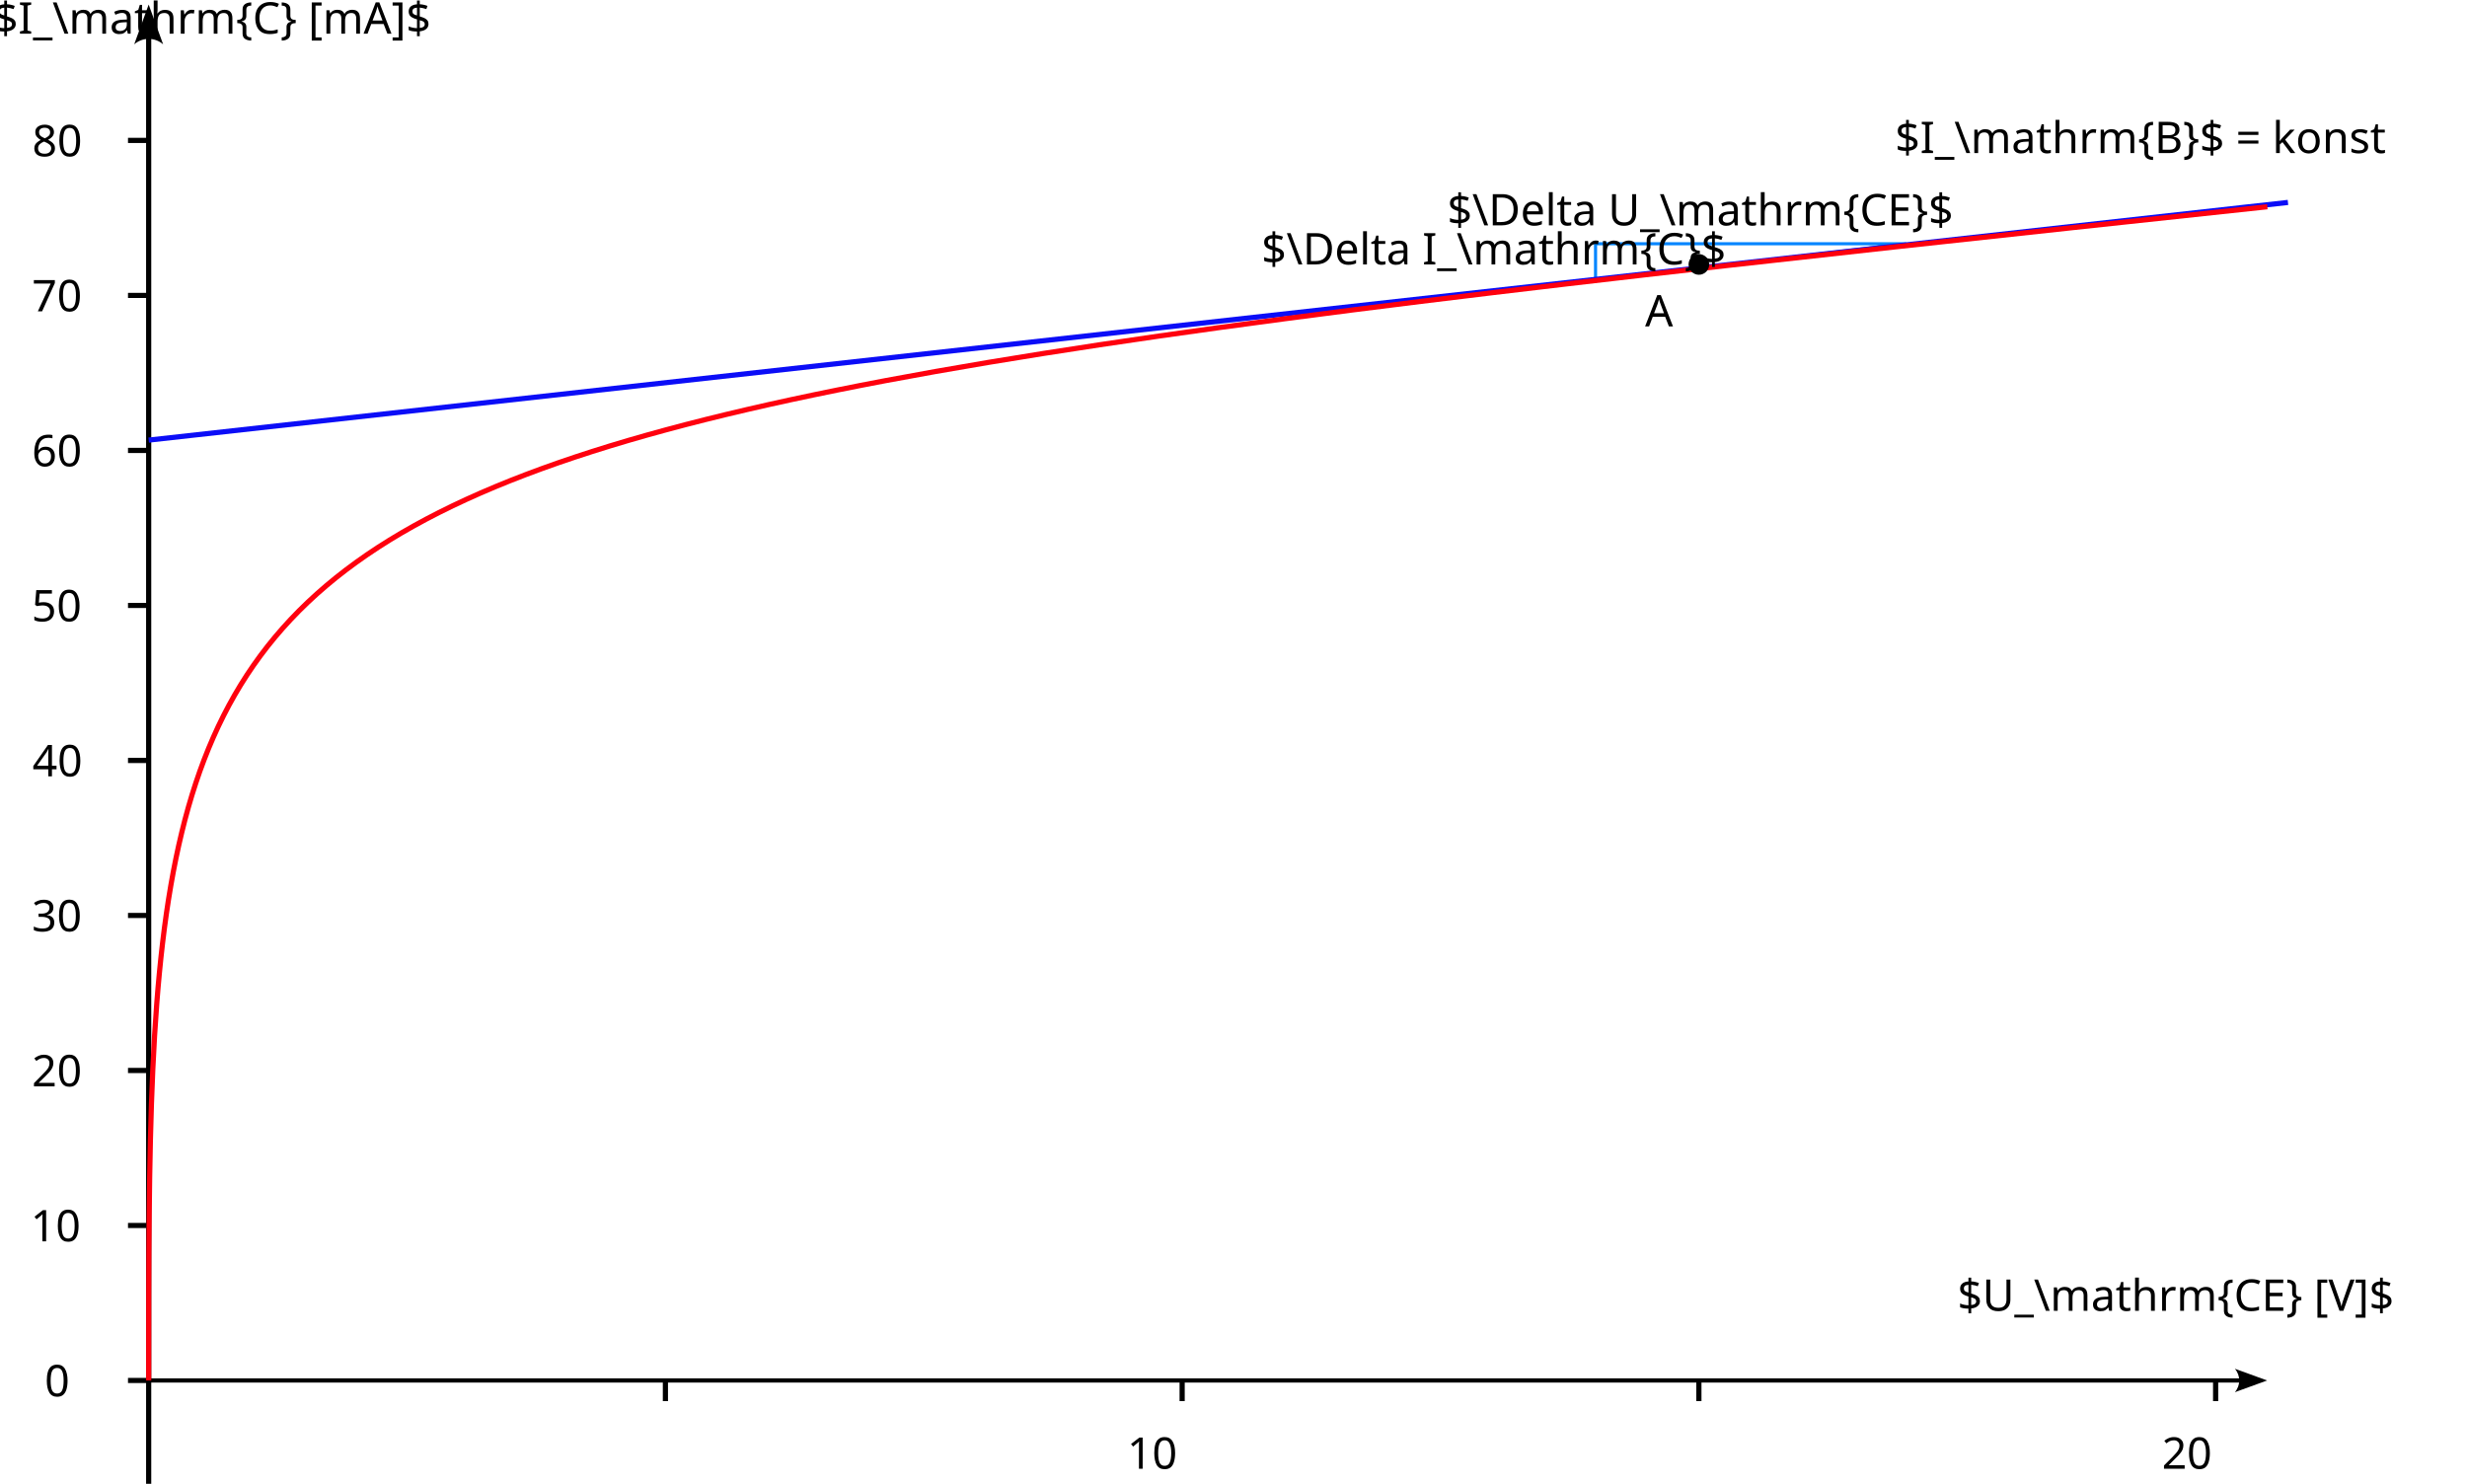
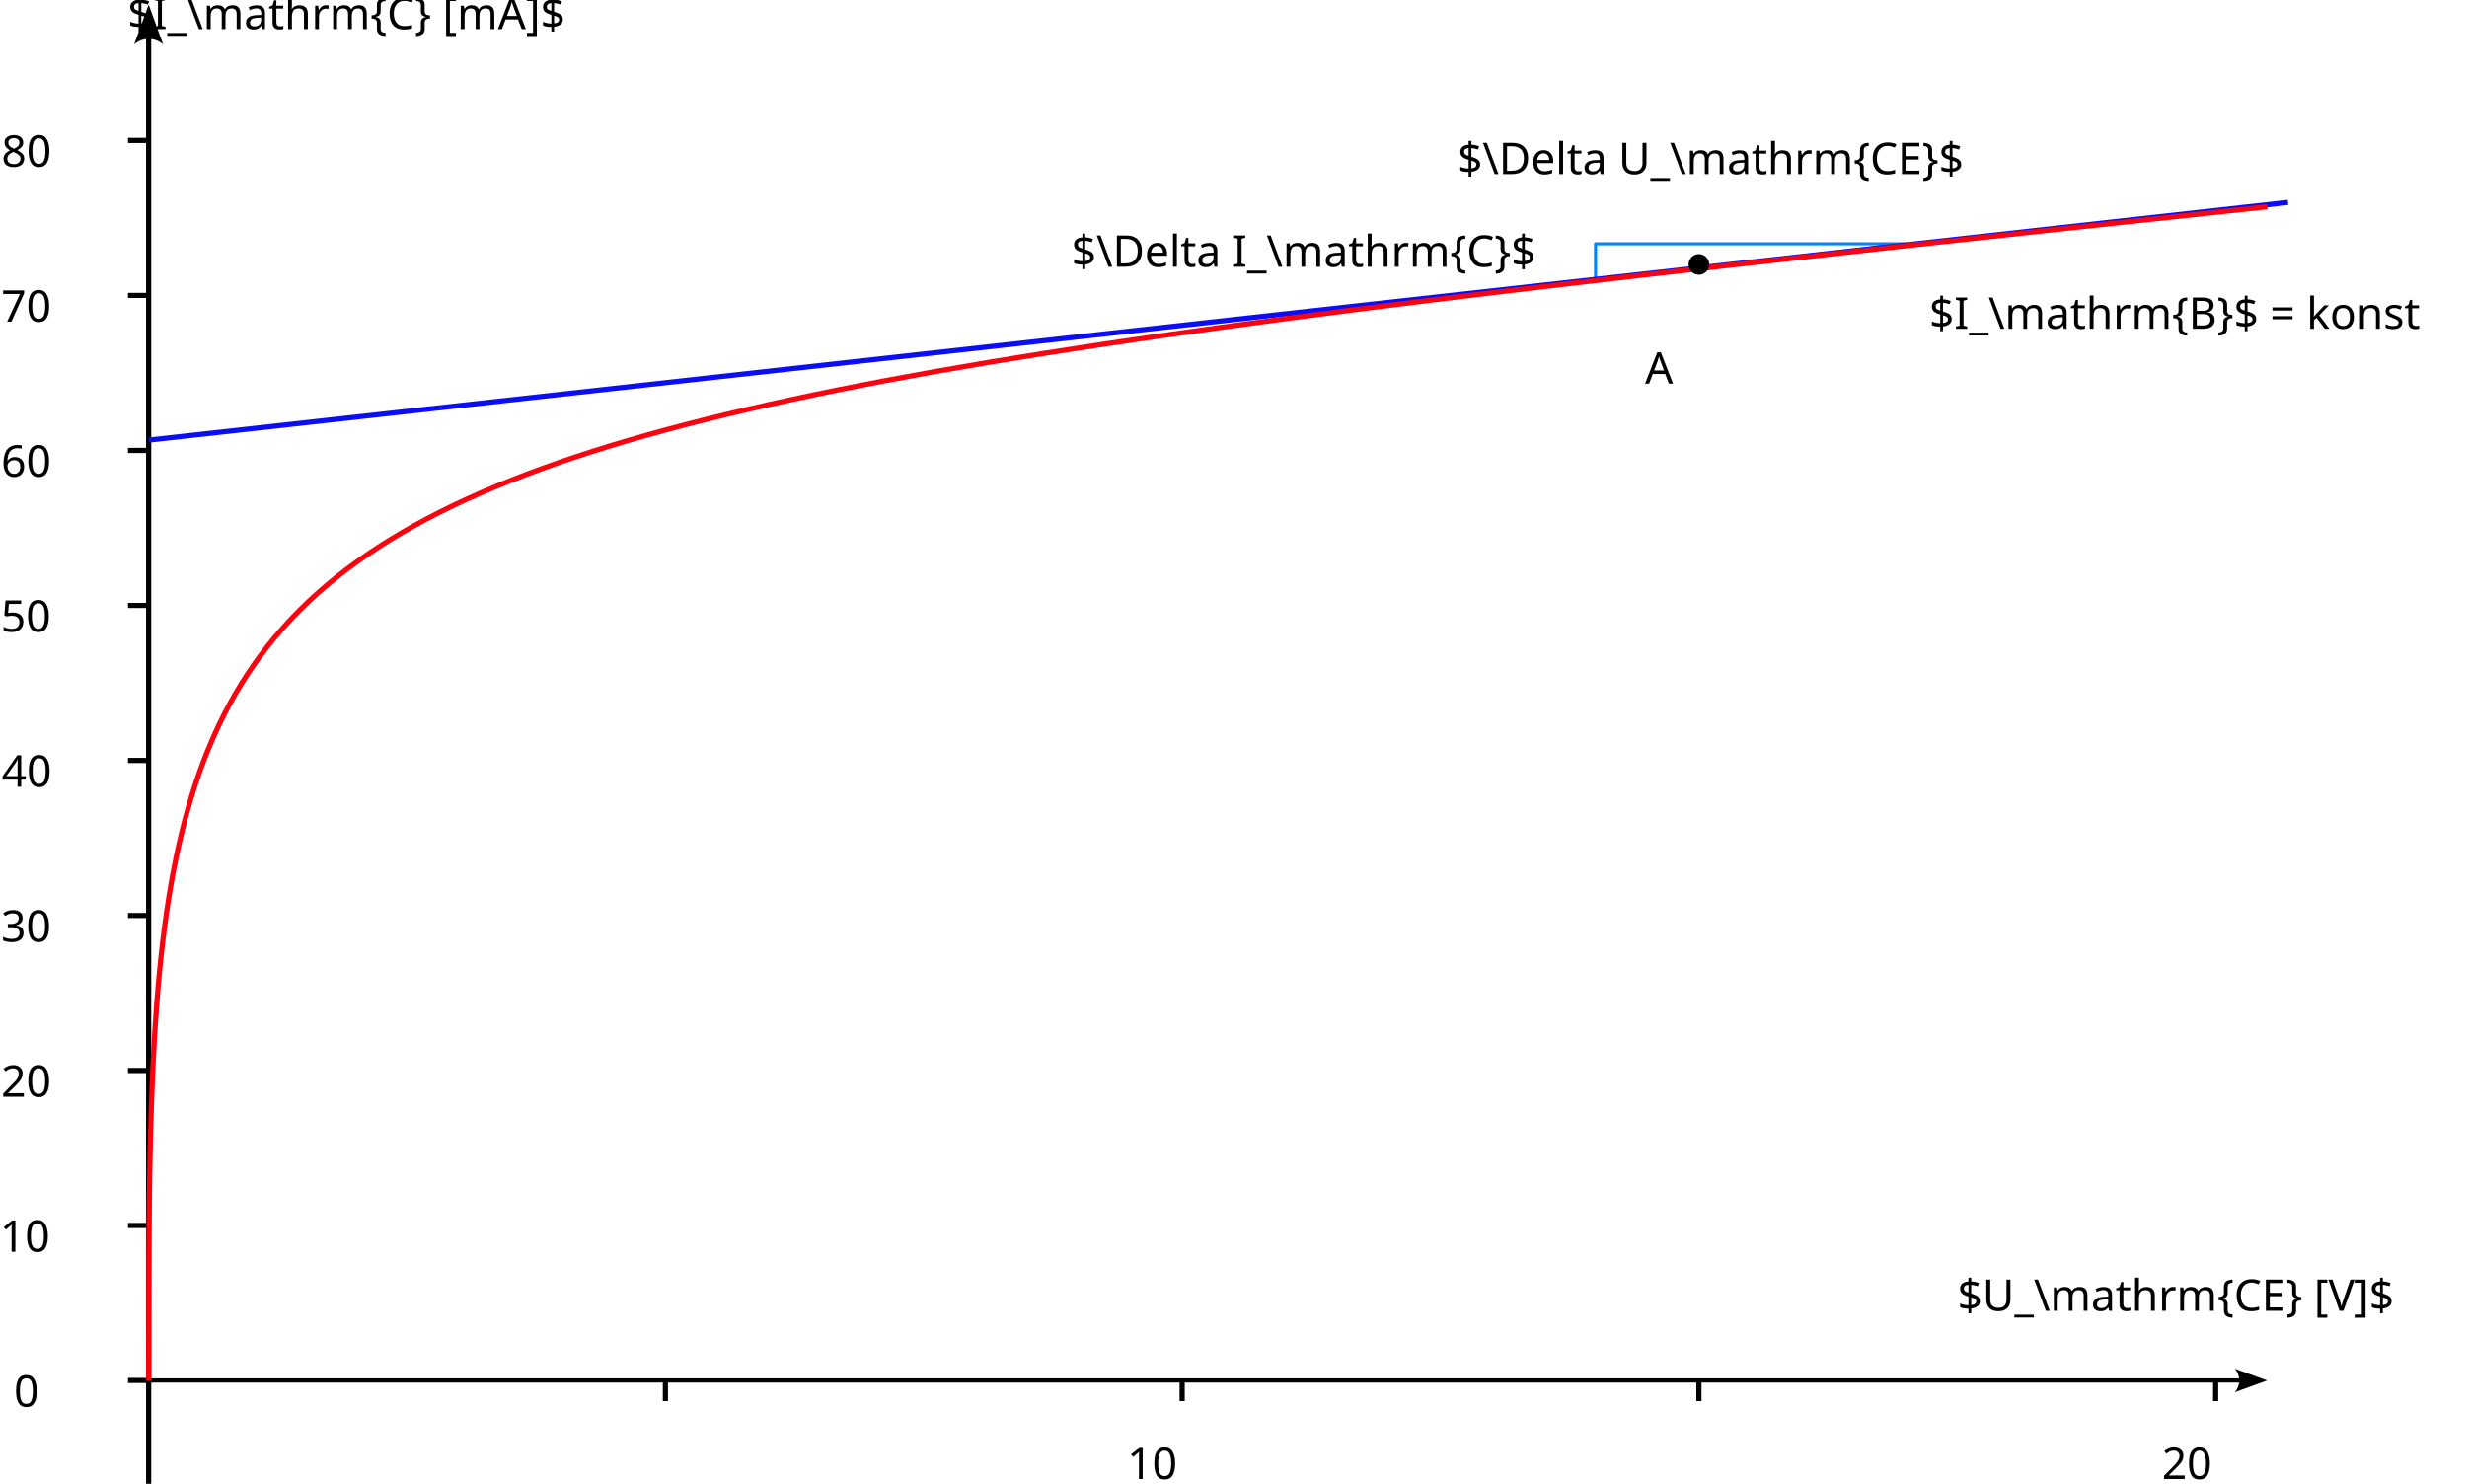
<svg xmlns="http://www.w3.org/2000/svg" width="238.708mm" height="143.588mm" viewBox="0 0 238.708 143.588" version="1.1" id="svg1" xml:space="preserve">
  <defs id="defs1">
    <marker style="overflow:visible" id="ConcaveTriangle" refX="0" refY="0" orient="auto-start-reverse" markerWidth="1" markerHeight="1" viewBox="0 0 1 1" preserveAspectRatio="xMidYMid">
      <path transform="scale(0.7)" d="M -2,-4 9,0 -2,4 c 2,-2.33 2,-5.66 0,-8 z" style="fill:context-stroke;fill-rule:evenodd;stroke:none" id="path7" />
    </marker>
    <rect x="472.753" y="422.85" width="41.78" height="21.92" id="rect26" />
  </defs>
  <g id="layer1" transform="translate(4.385083,-1.411587)">
    <text xml:space="preserve" transform="scale(0.2645833)" id="text26" style="font-size:16px;line-height:22.677px;font-family:sans-serif;-inkscape-font-specification:sans-serif;text-align:center;letter-spacing:0px;word-spacing:0px;white-space:pre;shape-inside:url(#rect26);display:inline;fill:none;fill-opacity:1;fill-rule:evenodd;stroke:#000000;stroke-width:0.945;stroke-linejoin:round;stroke-miterlimit:0;stroke-dasharray:none;stroke-opacity:1" />
    <g id="use30-1-4-2" transform="matrix(0.5157616,0,0,0.5157616,65.61624,5.738945)">
      <path style="fill:none;fill-opacity:1;fill-rule:evenodd;stroke:#0085ff;stroke-width:0.582;stroke-linejoin:round;stroke-miterlimit:0;stroke-opacity:1;stroke-dasharray:none" d="m 163.61,44.207 v -6.863 h 58.166 z" id="path6" />
      <path style="fill:#000000;fill-rule:evenodd;stroke:#000000;stroke-width:0.969;stroke-linejoin:round;stroke-miterlimit:0;stroke-dasharray:none;marker-start:url(#ConcaveTriangle)" d="M -107.833,-1.433 V 270.011" id="path1" />
      <path style="fill:#000000;fill-rule:evenodd;stroke:#000000;stroke-width:0.787;stroke-linejoin:round;stroke-miterlimit:0;stroke-dasharray:none;marker-end:url(#ConcaveTriangle)" d="M -107.833,250.622 H 284.648" id="path2" />
-       <text xml:space="preserve" style="font-size:8.208px;line-height:13.572px;font-family:sans-serif;-inkscape-font-specification:sans-serif;text-align:center;letter-spacing:0px;word-spacing:0px;text-anchor:middle;fill:#000000;fill-opacity:1;fill-rule:evenodd;stroke:none;stroke-width:0.969;stroke-linejoin:round;stroke-miterlimit:0;stroke-dasharray:none;stroke-opacity:1" x="-88.47" y="-2.074" id="text24">
-         <tspan id="tspan24" style="stroke-width:0.969" x="-88.47" y="-2.074">$I_\mathrm{C} [mA]$</tspan>
+       <text xml:space="preserve" style="font-size:8.208px;line-height:13.572px;font-family:sans-serif;-inkscape-font-specification:sans-serif;text-align:center;letter-spacing:0px;word-spacing:0px;text-anchor:middle;fill:#000000;fill-opacity:1;fill-rule:evenodd;stroke:none;stroke-width:0.969;stroke-linejoin:round;stroke-miterlimit:0;stroke-dasharray:none;stroke-opacity:1" x="-63.265" y="-2.938" id="text24">
+         <tspan id="tspan24" style="stroke-width:0.969" x="-63.265" y="-2.938">$I_\mathrm{C} [mA]$</tspan>
      </text>
      <text xml:space="preserve" style="font-size:8.208px;line-height:13.572px;font-family:sans-serif;-inkscape-font-specification:sans-serif;text-align:center;letter-spacing:0px;word-spacing:0px;text-anchor:middle;fill:#000000;fill-opacity:1;fill-rule:evenodd;stroke:none;stroke-width:0.969;stroke-linejoin:round;stroke-miterlimit:0;stroke-dasharray:none;stroke-opacity:1" x="279.917" y="237.549" id="text25">
        <tspan id="tspan25" style="stroke-width:0.969" x="279.917" y="237.549">$U_\mathrm{CE} [V]$</tspan>
      </text>
      <path style="fill:#000000;fill-rule:evenodd;stroke:#000000;stroke-width:0.969;stroke-linejoin:round;stroke-miterlimit:0;stroke-opacity:1" d="m -111.711,192.455 h 3.878" id="path14" />
      <path style="fill:#000000;fill-rule:evenodd;stroke:#000000;stroke-width:0.969;stroke-linejoin:round;stroke-miterlimit:0;stroke-opacity:1" d="m -111.711,134.289 h 3.878" id="path17" />
      <path style="fill:#000000;fill-rule:evenodd;stroke:#000000;stroke-width:0.969;stroke-linejoin:round;stroke-miterlimit:0;stroke-opacity:1" d="m -111.711,163.372 h 3.878" id="path18" />
      <path style="fill:#000000;fill-rule:evenodd;stroke:#000000;stroke-width:0.969;stroke-linejoin:round;stroke-miterlimit:0;stroke-opacity:1" d="M -107.833,221.539 H -111.711" id="path19" />
      <path style="fill:#000000;fill-rule:evenodd;stroke:#000000;stroke-width:0.969;stroke-linejoin:round;stroke-miterlimit:0;stroke-opacity:1" d="m -111.711,76.122 h 3.878" id="path16-1" />
      <path style="fill:#000000;fill-rule:evenodd;stroke:#000000;stroke-width:0.969;stroke-linejoin:round;stroke-miterlimit:0;stroke-opacity:1" d="m -111.711,47.039 h 3.878" id="path16-2" />
      <path style="fill:#000000;fill-rule:evenodd;stroke:#000000;stroke-width:0.969;stroke-linejoin:round;stroke-miterlimit:0;stroke-opacity:1" d="m -111.711,17.956 h 3.878" id="path16-0-7" />
      <path style="fill:#000000;fill-rule:evenodd;stroke:#000000;stroke-width:0.969;stroke-linejoin:round;stroke-miterlimit:0;stroke-opacity:1" d="m -111.711,250.622 h 3.878" id="path16-0-5" />
      <path style="fill:#000000;fill-rule:evenodd;stroke:#000000;stroke-width:0.969;stroke-linejoin:round;stroke-miterlimit:0;stroke-opacity:1" d="m -111.711,105.206 h 3.878" id="path16-0-8" />
-       <text xml:space="preserve" style="font-size:8.208px;line-height:13.572px;font-family:sans-serif;-inkscape-font-specification:sans-serif;text-align:center;letter-spacing:0px;word-spacing:0px;text-anchor:middle;fill:#000000;fill-rule:evenodd;stroke:none;stroke-width:0.969;stroke-linejoin:round;stroke-miterlimit:0;stroke-opacity:1" x="-117.532" y="253.603" id="text19">
-         <tspan id="tspan19" style="stroke:none;stroke-width:0.969" x="-117.532" y="253.603">0</tspan>
+       <text xml:space="preserve" style="font-size:8.208px;line-height:13.572px;font-family:sans-serif;-inkscape-font-specification:sans-serif;text-align:center;letter-spacing:0px;word-spacing:0px;text-anchor:middle;fill:#000000;fill-rule:evenodd;stroke:none;stroke-width:0.969;stroke-linejoin:round;stroke-miterlimit:0;stroke-opacity:1" x="-123.3" y="255.546" id="text19">
+         <tspan id="tspan19" style="stroke:none;stroke-width:0.969" x="-123.3" y="255.546">0</tspan>
      </text>
-       <text xml:space="preserve" style="font-size:8.208px;line-height:13.572px;font-family:sans-serif;-inkscape-font-specification:sans-serif;text-align:center;letter-spacing:0px;word-spacing:0px;text-anchor:middle;fill:#000000;fill-rule:evenodd;stroke:none;stroke-width:0.969;stroke-linejoin:round;stroke-miterlimit:0;stroke-opacity:1" x="-117.58" y="195.439" id="text21">
-         <tspan id="tspan21" style="stroke-width:0.969" x="-117.58" y="195.439">20</tspan>
+       <text xml:space="preserve" style="font-size:8.208px;line-height:13.572px;font-family:sans-serif;-inkscape-font-specification:sans-serif;text-align:center;letter-spacing:0px;word-spacing:0px;text-anchor:middle;fill:#000000;fill-rule:evenodd;stroke:none;stroke-width:0.969;stroke-linejoin:round;stroke-miterlimit:0;stroke-opacity:1" x="-123.348" y="197.382" id="text21">
+         <tspan id="tspan21" style="stroke-width:0.969" x="-123.348" y="197.382">20</tspan>
      </text>
-       <text xml:space="preserve" style="font-size:8.208px;line-height:13.572px;font-family:sans-serif;-inkscape-font-specification:sans-serif;text-align:center;letter-spacing:0px;word-spacing:0px;text-anchor:middle;fill:#000000;fill-rule:evenodd;stroke:none;stroke-width:0.969;stroke-linejoin:round;stroke-miterlimit:0;stroke-opacity:1" x="-117.484" y="137.273" id="text22">
-         <tspan id="tspan22" style="stroke-width:0.969" x="-117.484" y="137.273">40</tspan>
+       <text xml:space="preserve" style="font-size:8.208px;line-height:13.572px;font-family:sans-serif;-inkscape-font-specification:sans-serif;text-align:center;letter-spacing:0px;word-spacing:0px;text-anchor:middle;fill:#000000;fill-rule:evenodd;stroke:none;stroke-width:0.969;stroke-linejoin:round;stroke-miterlimit:0;stroke-opacity:1" x="-123.252" y="139.216" id="text22">
+         <tspan id="tspan22" style="stroke-width:0.969" x="-123.252" y="139.216">40</tspan>
      </text>
-       <text xml:space="preserve" style="font-size:8.208px;line-height:13.572px;font-family:sans-serif;-inkscape-font-specification:sans-serif;text-align:center;letter-spacing:0px;word-spacing:0px;text-anchor:middle;fill:#000000;fill-rule:evenodd;stroke:none;stroke-width:0.969;stroke-linejoin:round;stroke-miterlimit:0;stroke-opacity:1" x="-117.58" y="79.1" id="text23">
-         <tspan id="tspan23" style="stroke-width:0.969" x="-117.58" y="79.1">60</tspan>
+       <text xml:space="preserve" style="font-size:8.208px;line-height:13.572px;font-family:sans-serif;-inkscape-font-specification:sans-serif;text-align:center;letter-spacing:0px;word-spacing:0px;text-anchor:middle;fill:#000000;fill-rule:evenodd;stroke:none;stroke-width:0.969;stroke-linejoin:round;stroke-miterlimit:0;stroke-opacity:1" x="-123.348" y="81.043" id="text23">
+         <tspan id="tspan23" style="stroke-width:0.969" x="-123.348" y="81.043">60</tspan>
      </text>
      <text xml:space="preserve" style="font-size:8.208px;line-height:13.572px;font-family:sans-serif;-inkscape-font-specification:sans-serif;text-align:center;letter-spacing:0px;word-spacing:0px;text-anchor:middle;fill:#000000;fill-rule:evenodd;stroke:none;stroke-width:0.969;stroke-linejoin:round;stroke-miterlimit:0;stroke-opacity:1" x="-119.669" y="174.834" id="text27">
        <tspan id="tspan26" style="stroke-width:0.969" x="-119.669" y="174.834" />
      </text>
-       <text xml:space="preserve" style="font-size:8.208px;line-height:13.572px;font-family:sans-serif;-inkscape-font-specification:sans-serif;text-align:center;letter-spacing:0px;word-spacing:0px;text-anchor:middle;fill:#000000;fill-opacity:1;fill-rule:evenodd;stroke:none;stroke-width:0.969;stroke-linejoin:round;stroke-miterlimit:0;stroke-dasharray:none;stroke-opacity:1" x="-117.528" y="20.94" id="text44">
-         <tspan id="tspan44" style="fill:#000000;fill-opacity:1;stroke:none;stroke-width:0.969" x="-117.528" y="20.94">80</tspan>
+       <text xml:space="preserve" style="font-size:8.208px;line-height:13.572px;font-family:sans-serif;-inkscape-font-specification:sans-serif;text-align:center;letter-spacing:0px;word-spacing:0px;text-anchor:middle;fill:#000000;fill-opacity:1;fill-rule:evenodd;stroke:none;stroke-width:0.969;stroke-linejoin:round;stroke-miterlimit:0;stroke-dasharray:none;stroke-opacity:1" x="-123.296" y="22.883" id="text44">
+         <tspan id="tspan44" style="fill:#000000;fill-opacity:1;stroke:none;stroke-width:0.969" x="-123.296" y="22.883">80</tspan>
      </text>
-       <text xml:space="preserve" style="font-size:8.208px;line-height:13.572px;font-family:sans-serif;-inkscape-font-specification:sans-serif;text-align:center;letter-spacing:0px;word-spacing:0px;text-anchor:middle;fill:#000000;fill-opacity:1;fill-rule:evenodd;stroke:none;stroke-width:0.969;stroke-linejoin:round;stroke-miterlimit:0;stroke-dasharray:none;stroke-opacity:1" x="-117.566" y="50.021" id="text44-7">
-         <tspan id="tspan44-0" style="fill:#000000;fill-opacity:1;stroke:none;stroke-width:0.969" x="-117.566" y="50.021">70</tspan>
+       <text xml:space="preserve" style="font-size:8.208px;line-height:13.572px;font-family:sans-serif;-inkscape-font-specification:sans-serif;text-align:center;letter-spacing:0px;word-spacing:0px;text-anchor:middle;fill:#000000;fill-opacity:1;fill-rule:evenodd;stroke:none;stroke-width:0.969;stroke-linejoin:round;stroke-miterlimit:0;stroke-dasharray:none;stroke-opacity:1" x="-123.334" y="51.964" id="text44-7">
+         <tspan id="tspan44-0" style="fill:#000000;fill-opacity:1;stroke:none;stroke-width:0.969" x="-123.334" y="51.964">70</tspan>
      </text>
-       <text xml:space="preserve" style="font-size:8.208px;line-height:13.572px;font-family:sans-serif;-inkscape-font-specification:sans-serif;text-align:center;letter-spacing:0px;word-spacing:0px;text-anchor:middle;fill:#000000;fill-opacity:1;fill-rule:evenodd;stroke:none;stroke-width:0.969;stroke-linejoin:round;stroke-miterlimit:0;stroke-dasharray:none;stroke-opacity:1" x="-117.632" y="108.187" id="text44-5">
-         <tspan id="tspan44-4" style="fill:#000000;fill-opacity:1;stroke:none;stroke-width:0.969" x="-117.632" y="108.187">50</tspan>
+       <text xml:space="preserve" style="font-size:8.208px;line-height:13.572px;font-family:sans-serif;-inkscape-font-specification:sans-serif;text-align:center;letter-spacing:0px;word-spacing:0px;text-anchor:middle;fill:#000000;fill-opacity:1;fill-rule:evenodd;stroke:none;stroke-width:0.969;stroke-linejoin:round;stroke-miterlimit:0;stroke-dasharray:none;stroke-opacity:1" x="-123.4" y="110.13" id="text44-5">
+         <tspan id="tspan44-4" style="fill:#000000;fill-opacity:1;stroke:none;stroke-width:0.969" x="-123.4" y="110.13">50</tspan>
      </text>
-       <text xml:space="preserve" style="font-size:8.208px;line-height:13.572px;font-family:sans-serif;-inkscape-font-specification:sans-serif;text-align:center;letter-spacing:0px;word-spacing:0px;text-anchor:middle;fill:#000000;fill-opacity:1;fill-rule:evenodd;stroke:none;stroke-width:0.969;stroke-linejoin:round;stroke-miterlimit:0;stroke-dasharray:none;stroke-opacity:1" x="-117.592" y="166.356" id="text44-59">
-         <tspan id="tspan44-43" style="fill:#000000;fill-opacity:1;stroke:none;stroke-width:0.969" x="-117.592" y="166.356">30</tspan>
+       <text xml:space="preserve" style="font-size:8.208px;line-height:13.572px;font-family:sans-serif;-inkscape-font-specification:sans-serif;text-align:center;letter-spacing:0px;word-spacing:0px;text-anchor:middle;fill:#000000;fill-opacity:1;fill-rule:evenodd;stroke:none;stroke-width:0.969;stroke-linejoin:round;stroke-miterlimit:0;stroke-dasharray:none;stroke-opacity:1" x="-123.36" y="168.299" id="text44-59">
+         <tspan id="tspan44-43" style="fill:#000000;fill-opacity:1;stroke:none;stroke-width:0.969" x="-123.36" y="168.299">30</tspan>
      </text>
-       <text xml:space="preserve" style="font-size:8.208px;line-height:13.572px;font-family:sans-serif;-inkscape-font-specification:sans-serif;text-align:center;letter-spacing:0px;word-spacing:0px;text-anchor:middle;fill:#000000;fill-opacity:1;fill-rule:evenodd;stroke:none;stroke-width:0.969;stroke-linejoin:round;stroke-miterlimit:0;stroke-dasharray:none;stroke-opacity:1" x="-117.814" y="224.52" id="text44-4">
-         <tspan id="tspan44-3" style="fill:#000000;fill-opacity:1;stroke:none;stroke-width:0.969" x="-117.814" y="224.52">10</tspan>
+       <text xml:space="preserve" style="font-size:8.208px;line-height:13.572px;font-family:sans-serif;-inkscape-font-specification:sans-serif;text-align:center;letter-spacing:0px;word-spacing:0px;text-anchor:middle;fill:#000000;fill-opacity:1;fill-rule:evenodd;stroke:none;stroke-width:0.969;stroke-linejoin:round;stroke-miterlimit:0;stroke-dasharray:none;stroke-opacity:1" x="-123.583" y="226.463" id="text44-4">
+         <tspan id="tspan44-3" style="fill:#000000;fill-opacity:1;stroke:none;stroke-width:0.969" x="-123.583" y="226.463">10</tspan>
      </text>
      <path style="fill:#000000;fill-opacity:1;fill-rule:evenodd;stroke:#000000;stroke-width:0.969;stroke-linejoin:round;stroke-miterlimit:0;stroke-dasharray:none;stroke-opacity:1" d="m 86.055,250.622 v 3.878" id="path47" />
      <path style="fill:#000000;fill-opacity:1;fill-rule:evenodd;stroke:#000000;stroke-width:0.969;stroke-linejoin:round;stroke-miterlimit:0;stroke-dasharray:none;stroke-opacity:1" d="m -10.889,250.622 v 3.878" id="path47-2" />
      <path style="fill:#000000;fill-opacity:1;fill-rule:evenodd;stroke:#000000;stroke-width:0.969;stroke-linejoin:round;stroke-miterlimit:0;stroke-dasharray:none;stroke-opacity:1" d="m 182.999,250.622 v 3.878" id="path47-8" />
      <path style="fill:#000000;fill-opacity:1;fill-rule:evenodd;stroke:#000000;stroke-width:0.969;stroke-linejoin:round;stroke-miterlimit:0;stroke-dasharray:none;stroke-opacity:1" d="m 279.943,250.622 v 3.878" id="path47-0" />
      <path style="fill:none;fill-rule:evenodd;stroke:#0b0df7;stroke-width:0.969;stroke-linejoin:round;stroke-miterlimit:0" d="M -107.833,74.184 293.515,29.589" id="path4" />
      <path style="fill:none;fill-opacity:1;fill-rule:evenodd;stroke:#ff000e;stroke-width:0.969;stroke-linejoin:round;stroke-miterlimit:0;stroke-opacity:1" d="m -107.833,250.622 c 0,-176.438 0.03,-177.662 397.471,-220.223" id="path3" />
      <ellipse style="fill:#000000;fill-opacity:1;fill-rule:evenodd;stroke:none;stroke-width:0.969;stroke-linejoin:round;stroke-miterlimit:0;stroke-opacity:1" id="path5" cx="182.999" cy="41.223" rx="1.939" ry="1.939" />
-       <text xml:space="preserve" style="font-size:8.208px;line-height:13.572px;font-family:sans-serif;-inkscape-font-specification:sans-serif;text-align:center;letter-spacing:0px;word-spacing:0px;text-anchor:middle;fill:#000000;fill-opacity:1;fill-rule:evenodd;stroke:none;stroke-width:0.969;stroke-linejoin:round;stroke-miterlimit:0;stroke-opacity:1" x="182.999" y="52.856" id="text6">
-         <tspan id="tspan6" style="stroke-width:0.969" x="182.999" y="52.856">A</tspan>
+       <text xml:space="preserve" style="font-size:8.208px;line-height:13.572px;font-family:sans-serif;-inkscape-font-specification:sans-serif;text-align:center;letter-spacing:0px;word-spacing:0px;text-anchor:middle;fill:#000000;fill-opacity:1;fill-rule:evenodd;stroke:none;stroke-width:0.969;stroke-linejoin:round;stroke-miterlimit:0;stroke-opacity:1" x="182.999" y="63.595" id="text6">
+         <tspan id="tspan6" style="stroke-width:0.969" x="182.999" y="63.595">A</tspan>
      </text>
-       <text xml:space="preserve" style="font-size:8.208px;line-height:13.572px;font-family:sans-serif;-inkscape-font-specification:sans-serif;text-align:center;letter-spacing:0px;word-spacing:0px;text-anchor:middle;fill:#000000;fill-opacity:1;fill-rule:evenodd;stroke:none;stroke-width:0.582;stroke-linejoin:round;stroke-miterlimit:0;stroke-dasharray:none;stroke-opacity:1" x="151.977" y="41.223" id="text7">
-         <tspan id="tspan7" style="fill:#000000;fill-opacity:1;stroke:none;stroke-width:0.582;stroke-opacity:1" x="151.977" y="41.223">$\Delta I_\mathrm{C}$</tspan>
+       <text xml:space="preserve" style="font-size:8.208px;line-height:13.572px;font-family:sans-serif;-inkscape-font-specification:sans-serif;text-align:center;letter-spacing:0px;word-spacing:0px;text-anchor:middle;fill:#000000;fill-opacity:1;fill-rule:evenodd;stroke:none;stroke-width:0.582;stroke-linejoin:round;stroke-miterlimit:0;stroke-dasharray:none;stroke-opacity:1" x="116.324" y="41.656" id="text7">
+         <tspan id="tspan7" style="fill:#000000;fill-opacity:1;stroke:none;stroke-width:0.582;stroke-opacity:1" x="116.324" y="41.656">$\Delta I_\mathrm{C}$</tspan>
      </text>
-       <text xml:space="preserve" style="font-size:8.208px;line-height:13.572px;font-family:sans-serif;-inkscape-font-specification:sans-serif;text-align:center;letter-spacing:0px;word-spacing:0px;text-anchor:middle;fill:#000000;fill-opacity:1;fill-rule:evenodd;stroke:none;stroke-width:0.582;stroke-linejoin:round;stroke-miterlimit:0;stroke-dasharray:none;stroke-opacity:1" x="190.728" y="33.901" id="text7-2">
-         <tspan id="tspan7-3" style="fill:#000000;fill-opacity:1;stroke:none;stroke-width:0.582;stroke-opacity:1" x="190.728" y="33.901">$\Delta U_\mathrm{CE}$</tspan>
+       <text xml:space="preserve" style="font-size:8.208px;line-height:13.572px;font-family:sans-serif;-inkscape-font-specification:sans-serif;text-align:center;letter-spacing:0px;word-spacing:0px;text-anchor:middle;fill:#000000;fill-opacity:1;fill-rule:evenodd;stroke:none;stroke-width:0.582;stroke-linejoin:round;stroke-miterlimit:0;stroke-dasharray:none;stroke-opacity:1" x="192.667" y="24.272" id="text7-2">
+         <tspan id="tspan7-3" style="fill:#000000;fill-opacity:1;stroke:none;stroke-width:0.582;stroke-opacity:1" x="192.667" y="24.272">$\Delta U_\mathrm{CE}$</tspan>
      </text>
-       <text xml:space="preserve" style="font-size:8.208px;line-height:13.572px;font-family:sans-serif;-inkscape-font-specification:sans-serif;text-align:center;letter-spacing:0px;word-spacing:0px;text-anchor:middle;fill:#000000;fill-opacity:1;fill-rule:evenodd;stroke:none;stroke-width:0.582;stroke-linejoin:round;stroke-miterlimit:0;stroke-dasharray:none;stroke-opacity:1" x="273.313" y="20.329" id="text7-2-9">
-         <tspan id="tspan7-3-5" style="fill:#000000;fill-opacity:1;stroke:none;stroke-width:0.582;stroke-opacity:1" x="273.313" y="20.329">$I_\mathrm{B}$ = konst</tspan>
+       <text xml:space="preserve" style="font-size:8.208px;line-height:13.572px;font-family:sans-serif;-inkscape-font-specification:sans-serif;text-align:center;letter-spacing:0px;word-spacing:0px;text-anchor:middle;fill:#000000;fill-opacity:1;fill-rule:evenodd;stroke:none;stroke-width:0.582;stroke-linejoin:round;stroke-miterlimit:0;stroke-dasharray:none;stroke-opacity:1" x="279.716" y="53.29" id="text7-2-9">
+         <tspan id="tspan7-3-5" style="fill:#000000;fill-opacity:1;stroke:none;stroke-width:0.582;stroke-opacity:1" x="279.716" y="53.29">$I_\mathrm{B}$ = konst</tspan>
      </text>
    </g>
-     <text xml:space="preserve" style="font-size:4.233px;line-height:7px;font-family:sans-serif;-inkscape-font-specification:sans-serif;text-align:center;letter-spacing:0px;word-spacing:0px;text-anchor:middle;fill:#000000;fill-opacity:1;fill-rule:evenodd;stroke:none;stroke-width:0.5;stroke-linejoin:round;stroke-miterlimit:0;stroke-dasharray:none;stroke-opacity:1" x="209.973" y="143.539" id="text39">
-       <tspan id="tspan39" style="fill:#000000;fill-opacity:1;stroke:none;stroke-width:0.5" x="209.973" y="143.539">20</tspan>
+     <text xml:space="preserve" style="font-size:4.233px;line-height:7px;font-family:sans-serif;-inkscape-font-specification:sans-serif;text-align:center;letter-spacing:0px;word-spacing:0px;text-anchor:middle;fill:#000000;fill-opacity:1;fill-rule:evenodd;stroke:none;stroke-width:0.5;stroke-linejoin:round;stroke-miterlimit:0;stroke-dasharray:none;stroke-opacity:1" x="209.973" y="144.539" id="text39">
+       <tspan id="tspan39" style="fill:#000000;fill-opacity:1;stroke:none;stroke-width:0.5" x="209.973" y="144.539">20</tspan>
    </text>
-     <text xml:space="preserve" style="font-size:4.233px;line-height:7px;font-family:sans-serif;-inkscape-font-specification:sans-serif;text-align:center;letter-spacing:0px;word-spacing:0px;text-anchor:middle;fill:#000000;fill-opacity:1;fill-rule:evenodd;stroke:none;stroke-width:0.5;stroke-linejoin:round;stroke-miterlimit:0;stroke-dasharray:none;stroke-opacity:1" x="109.852" y="143.538" id="text39-9">
-       <tspan id="tspan39-1" style="fill:#000000;fill-opacity:1;stroke:none;stroke-width:0.5" x="109.852" y="143.538">10</tspan>
+     <text xml:space="preserve" style="font-size:4.233px;line-height:7px;font-family:sans-serif;-inkscape-font-specification:sans-serif;text-align:center;letter-spacing:0px;word-spacing:0px;text-anchor:middle;fill:#000000;fill-opacity:1;fill-rule:evenodd;stroke:none;stroke-width:0.5;stroke-linejoin:round;stroke-miterlimit:0;stroke-dasharray:none;stroke-opacity:1" x="109.852" y="144.538" id="text39-9">
+       <tspan id="tspan39-1" style="fill:#000000;fill-opacity:1;stroke:none;stroke-width:0.5" x="109.852" y="144.538">10</tspan>
    </text>
  </g>
</svg>
